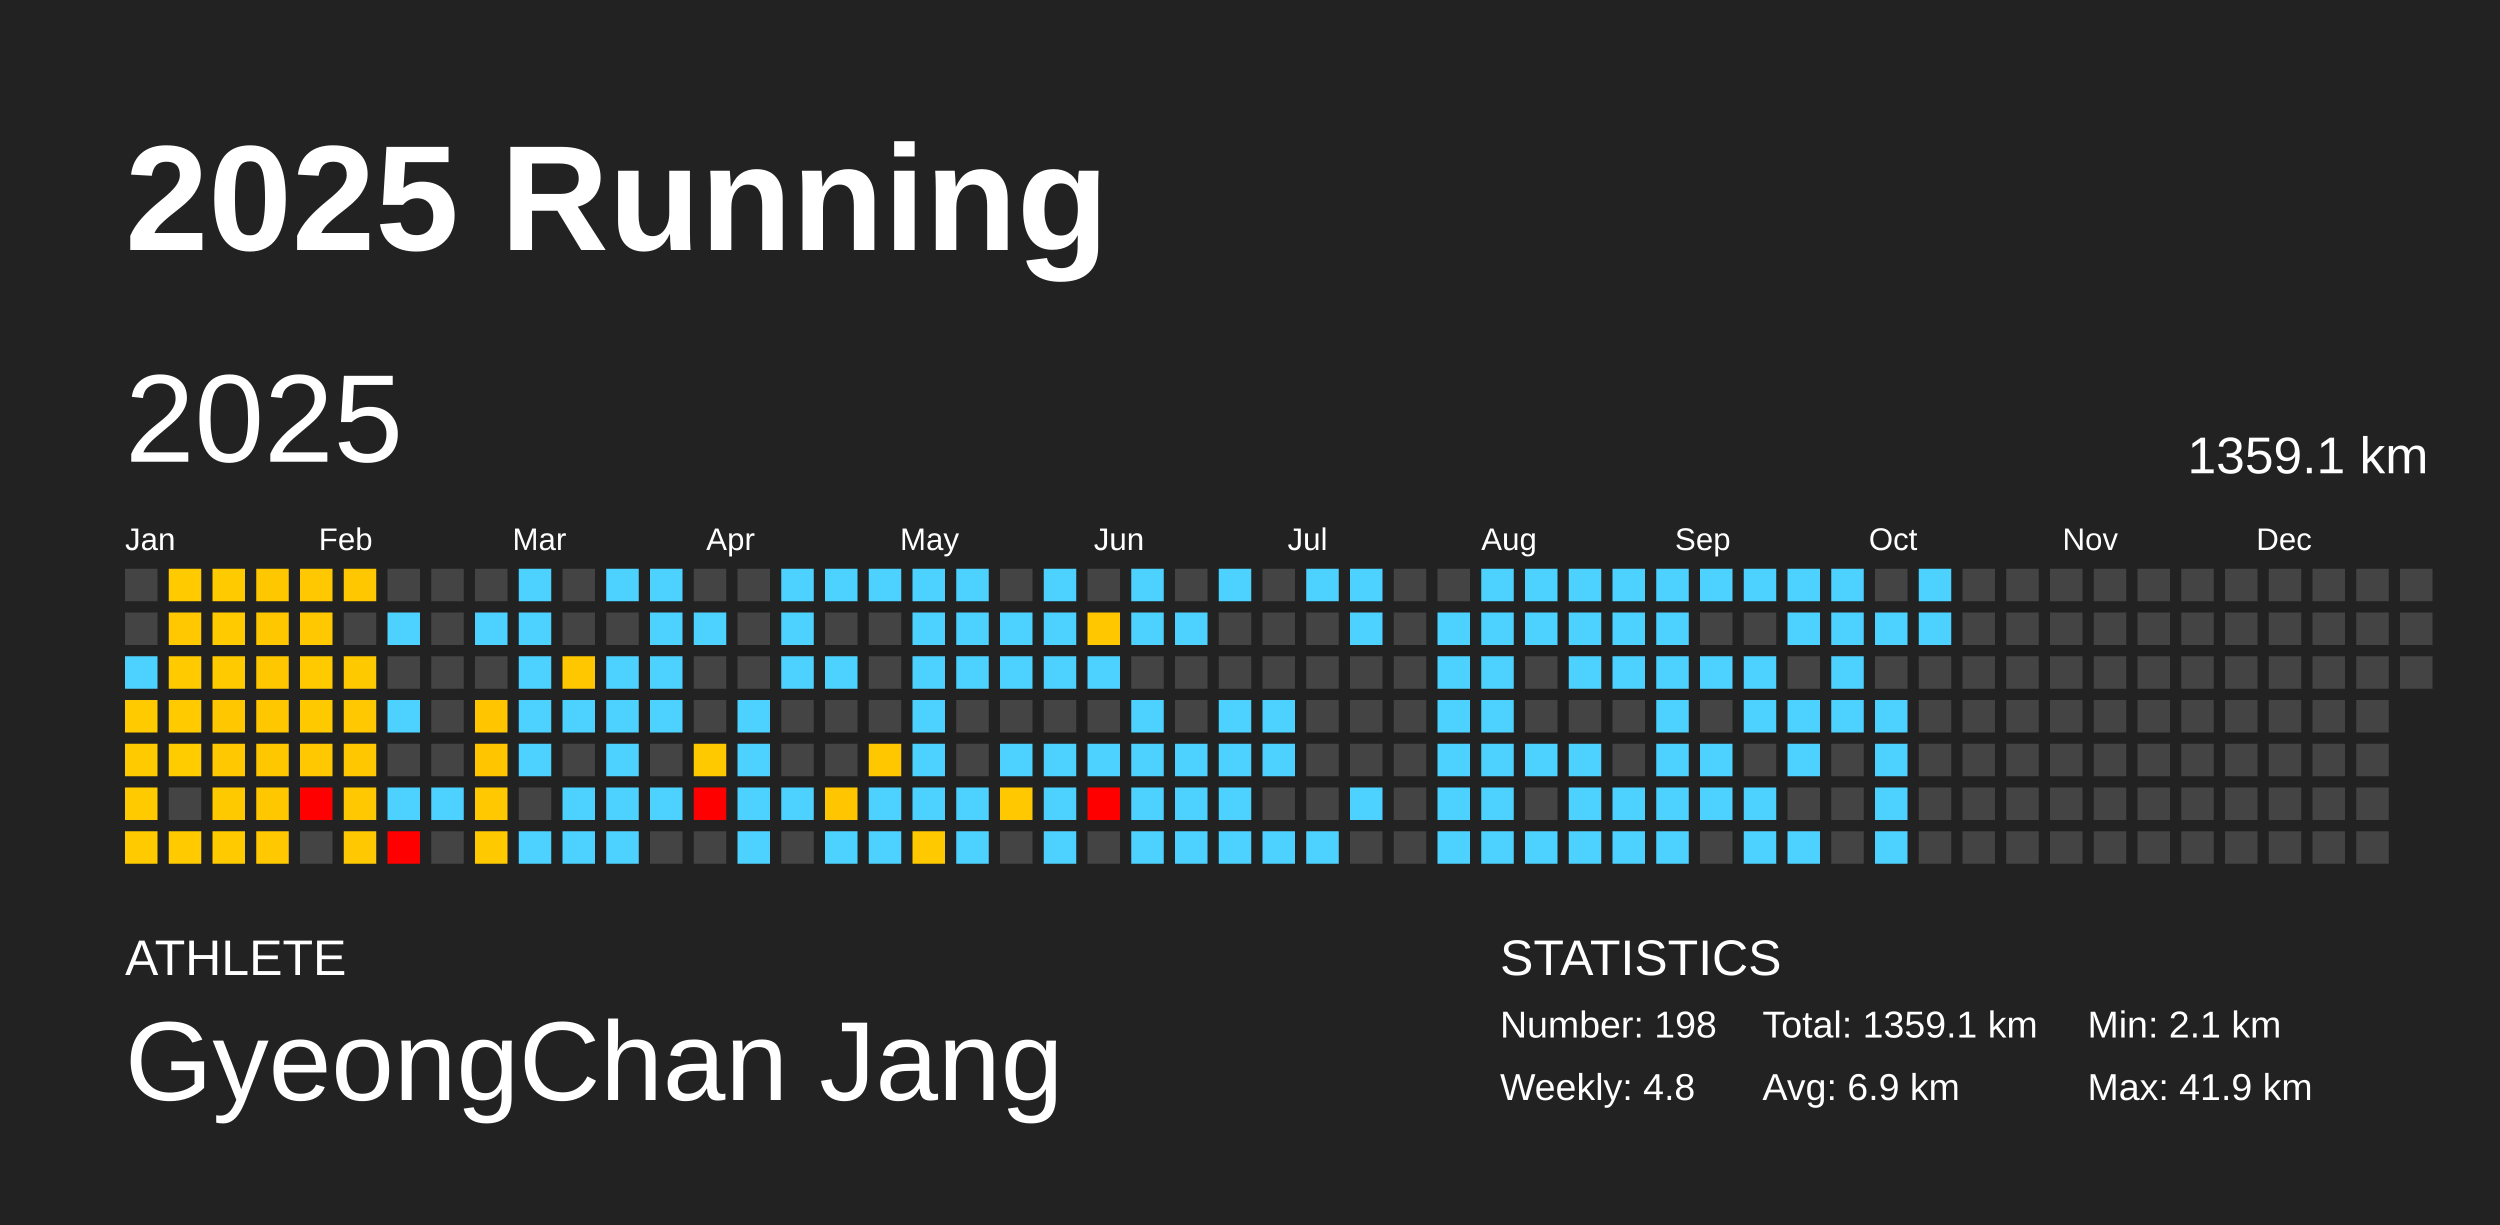
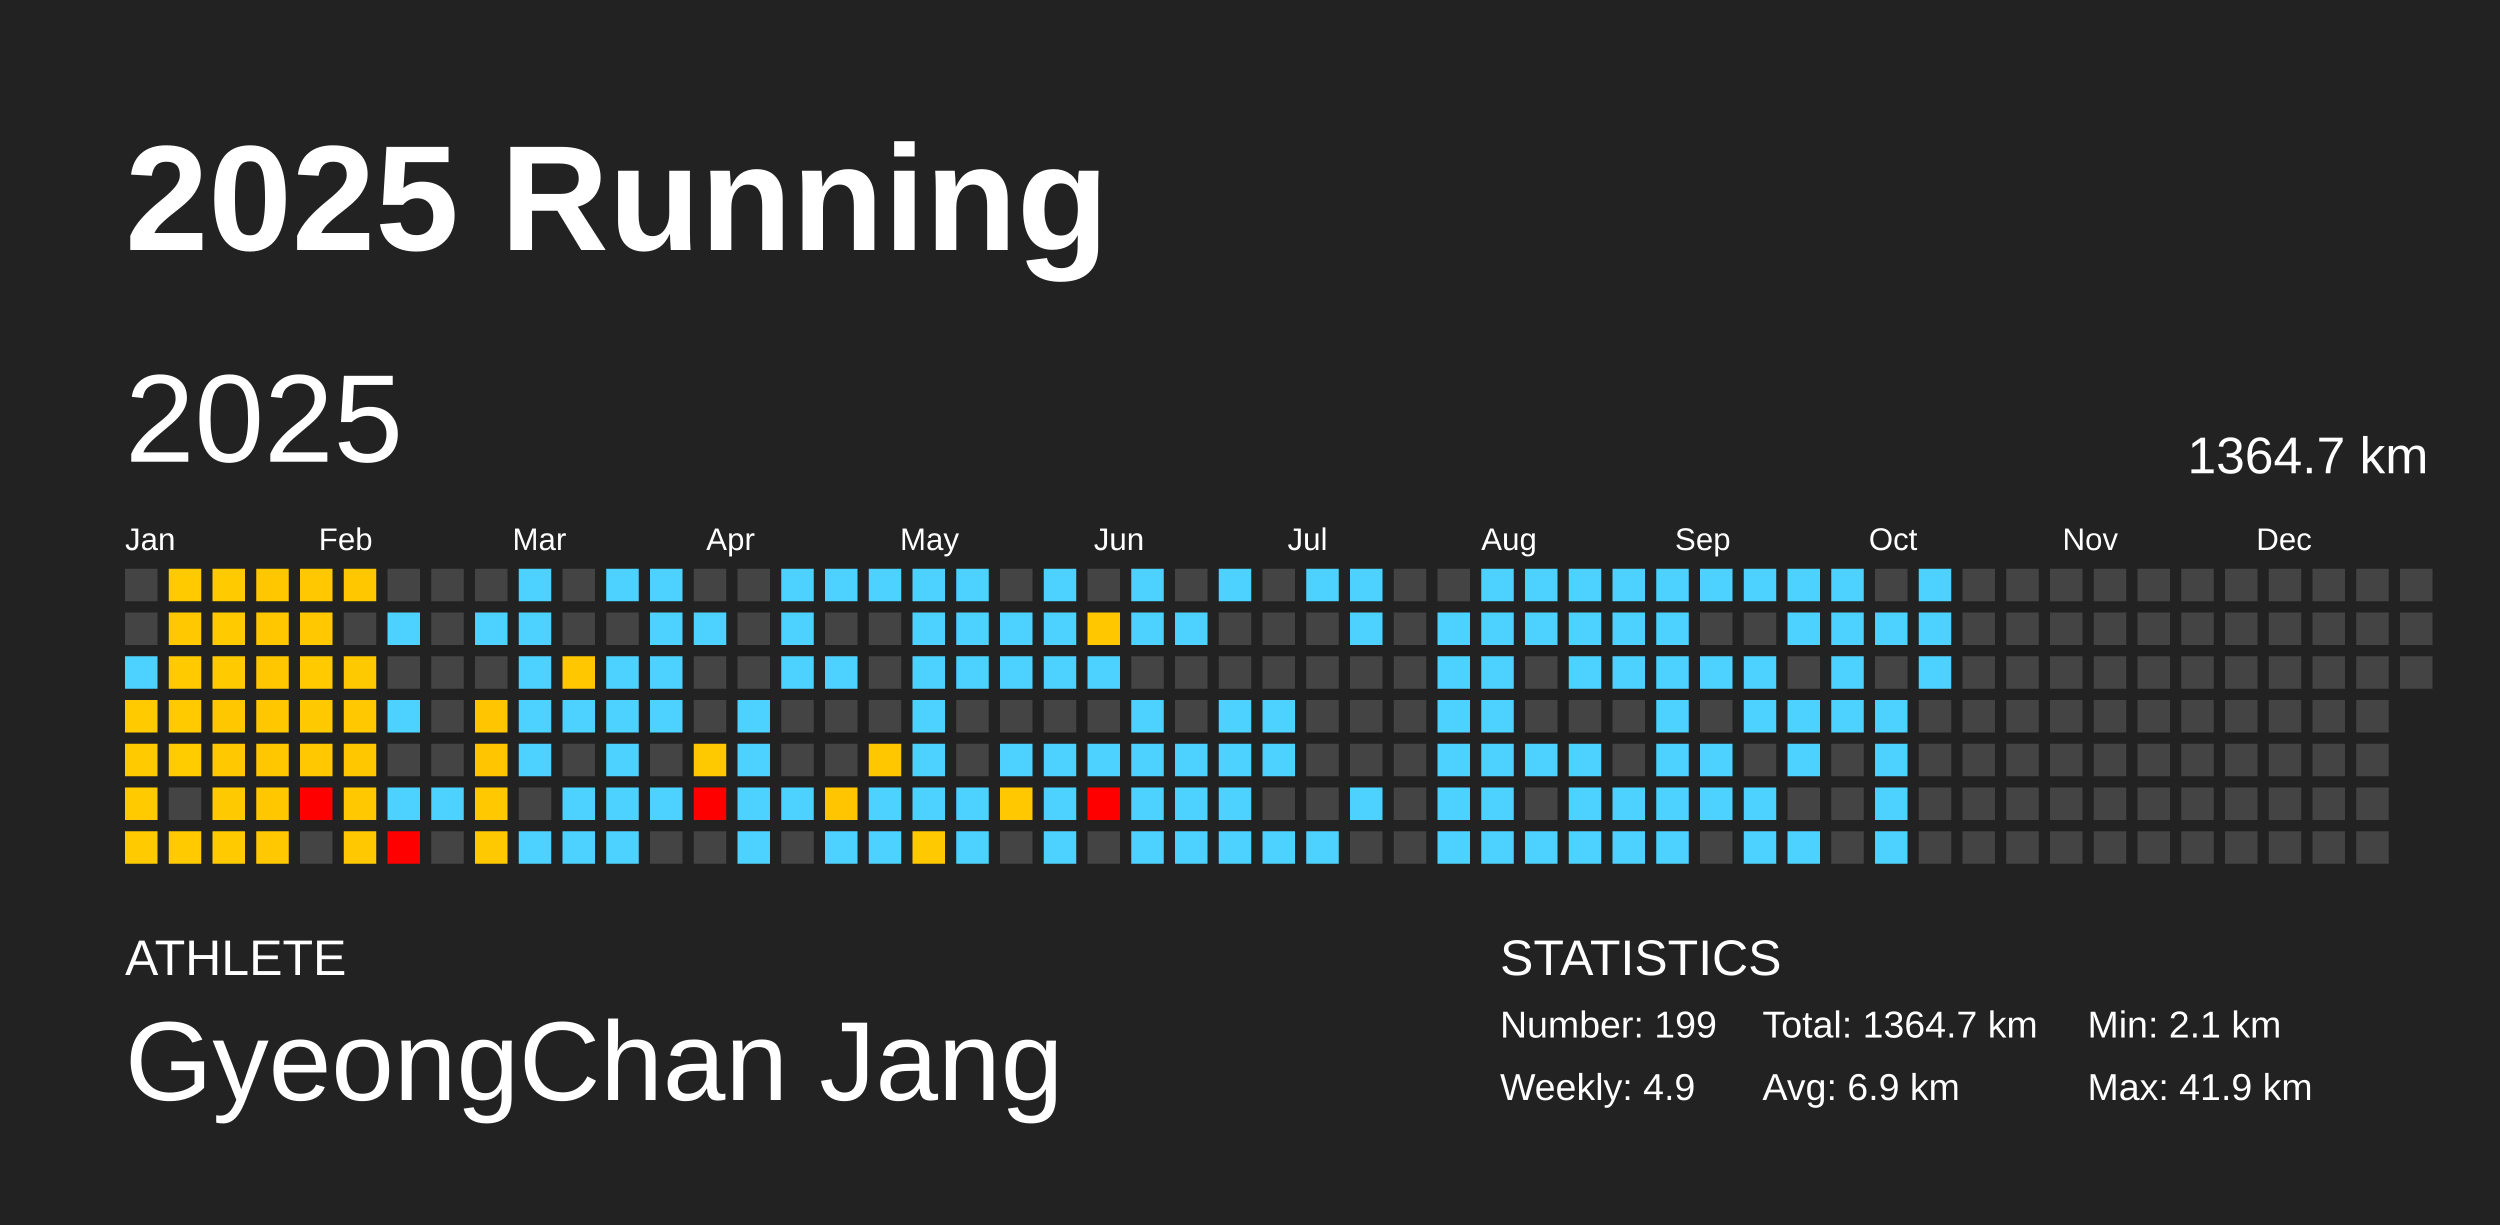
<svg xmlns="http://www.w3.org/2000/svg" baseProfile="full" height="98mm" version="1.1" viewBox="0,0,200,98" width="200mm">
  <defs />
  <rect fill="#222222" height="98" width="200" x="0" y="0" />
  <text fill="#FFFFFF" style="font-size:12px; font-family:Arial; font-weight:bold;" x="10" y="20">2025 Running</text>
  <text fill="#FFFFFF" style="font-size:4px; font-family:Arial" x="10" y="78">ATHLETE</text>
  <text fill="#FFFFFF" style="font-size:9px; font-family:Arial" x="10" y="88">GyeongChan Jang</text>
  <text fill="#FFFFFF" style="font-size:4px; font-family:Arial" x="120" y="78">STATISTICS</text>
-   <text fill="#FFFFFF" style="font-size:3px; font-family:Arial" x="120" y="83">Number: 198</text>
-   <text fill="#FFFFFF" style="font-size:3px; font-family:Arial" x="120" y="88">Weekly: 4.8</text>
-   <text fill="#FFFFFF" style="font-size:3px; font-family:Arial" x="141" y="83">Total: 1359.1 km</text>
+   <text fill="#FFFFFF" style="font-size:3px; font-family:Arial" x="120" y="83">Number: 199</text>
+   <text fill="#FFFFFF" style="font-size:3px; font-family:Arial" x="120" y="88">Weekly: 4.9</text>
+   <text fill="#FFFFFF" style="font-size:3px; font-family:Arial" x="141" y="83">Total: 1364.7 km</text>
  <text fill="#FFFFFF" style="font-size:3px; font-family:Arial" x="141" y="88">Avg: 6.9 km</text>
  <text fill="#FFFFFF" style="font-size:3px; font-family:Arial" x="167" y="83">Min: 2.1 km</text>
  <text fill="#FFFFFF" style="font-size:3px; font-family:Arial" x="167" y="88">Max: 41.9 km</text>
  <text dominant-baseline="hanging" fill="#FFFFFF" style="font-size:10.0px; font-family:Arial;" x="10" y="30">2025</text>
-   <text dominant-baseline="hanging" fill="#FFFFFF" style="font-size:4.125px; font-family:Arial;" x="175" y="35">1359.1 km</text>
+   <text dominant-baseline="hanging" fill="#FFFFFF" style="font-size:4.125px; font-family:Arial;" x="175" y="35">1364.7 km</text>
  <text fill="#FFFFFF" style="font-size:2.5px; font-family:Arial" x="10.0" y="44">Jan</text>
  <text fill="#FFFFFF" style="font-size:2.5px; font-family:Arial" x="25.5" y="44">Feb</text>
  <text fill="#FFFFFF" style="font-size:2.5px; font-family:Arial" x="41.0" y="44">Mar</text>
  <text fill="#FFFFFF" style="font-size:2.5px; font-family:Arial" x="56.5" y="44">Apr</text>
  <text fill="#FFFFFF" style="font-size:2.5px; font-family:Arial" x="72.0" y="44">May</text>
  <text fill="#FFFFFF" style="font-size:2.5px; font-family:Arial" x="87.5" y="44">Jun</text>
  <text fill="#FFFFFF" style="font-size:2.5px; font-family:Arial" x="103.0" y="44">Jul</text>
  <text fill="#FFFFFF" style="font-size:2.5px; font-family:Arial" x="118.5" y="44">Aug</text>
  <text fill="#FFFFFF" style="font-size:2.5px; font-family:Arial" x="134.0" y="44">Sep</text>
  <text fill="#FFFFFF" style="font-size:2.5px; font-family:Arial" x="149.5" y="44">Oct</text>
  <text fill="#FFFFFF" style="font-size:2.5px; font-family:Arial" x="165.0" y="44">Nov</text>
  <text fill="#FFFFFF" style="font-size:2.5px; font-family:Arial" x="180.5" y="44">Dec</text>
  <rect fill="#444444" height="2.6" width="2.6" x="10.0" y="45.5" />
  <rect fill="#444444" height="2.6" width="2.6" x="10.0" y="49.0" />
  <rect fill="#4dd2ff" height="2.6" width="2.6" x="10.0" y="52.5" />
  <rect fill="#ffca00" height="2.6" width="2.6" x="10.0" y="56.0" />
  <rect fill="#ffca00" height="2.6" width="2.6" x="10.0" y="59.5" />
  <rect fill="#ffca00" height="2.6" width="2.6" x="10.0" y="63.0" />
  <rect fill="#ffca00" height="2.6" width="2.6" x="10.0" y="66.5" />
  <rect fill="#ffcb00" height="2.6" width="2.6" x="13.5" y="45.5" />
  <rect fill="#ffc800" height="2.6" width="2.6" x="13.5" y="49.0" />
  <rect fill="#ffcb00" height="2.6" width="2.6" x="13.5" y="52.5" />
  <rect fill="#ffcb00" height="2.6" width="2.6" x="13.5" y="56.0" />
  <rect fill="#ffcc00" height="2.6" width="2.6" x="13.5" y="59.5" />
  <rect fill="#444444" height="2.6" width="2.6" x="13.5" y="63.0" />
  <rect fill="#ffcb00" height="2.6" width="2.6" x="13.5" y="66.5" />
  <rect fill="#ffca00" height="2.6" width="2.6" x="17.0" y="45.5" />
  <rect fill="#ffca00" height="2.6" width="2.6" x="17.0" y="49.0" />
  <rect fill="#ffca00" height="2.6" width="2.6" x="17.0" y="52.5" />
  <rect fill="#ffc700" height="2.6" width="2.6" x="17.0" y="56.0" />
  <rect fill="#ffc800" height="2.6" width="2.6" x="17.0" y="59.5" />
  <rect fill="#ffc900" height="2.6" width="2.6" x="17.0" y="63.0" />
  <rect fill="#ffcb00" height="2.6" width="2.6" x="17.0" y="66.5" />
  <rect fill="#ffc700" height="2.6" width="2.6" x="20.5" y="45.5" />
  <rect fill="#ffc700" height="2.6" width="2.6" x="20.5" y="49.0" />
  <rect fill="#ffc700" height="2.6" width="2.6" x="20.5" y="52.5" />
  <rect fill="#ffc700" height="2.6" width="2.6" x="20.5" y="56.0" />
  <rect fill="#ffc700" height="2.6" width="2.6" x="20.5" y="59.5" />
  <rect fill="#ffc700" height="2.6" width="2.6" x="20.5" y="63.0" />
  <rect fill="#ffc800" height="2.6" width="2.6" x="20.5" y="66.5" />
  <rect fill="#ffc800" height="2.6" width="2.6" x="24.0" y="45.5" />
  <rect fill="#ffc800" height="2.6" width="2.6" x="24.0" y="49.0" />
  <rect fill="#ffca00" height="2.6" width="2.6" x="24.0" y="52.5" />
  <rect fill="#ffc900" height="2.6" width="2.6" x="24.0" y="56.0" />
  <rect fill="#ffc800" height="2.6" width="2.6" x="24.0" y="59.5" />
  <rect fill="red" height="2.6" width="2.6" x="24.0" y="63.0" />
  <rect fill="#444444" height="2.6" width="2.6" x="24.0" y="66.5" />
  <rect fill="#ffc700" height="2.6" width="2.6" x="27.5" y="45.5" />
  <rect fill="#444444" height="2.6" width="2.6" x="27.5" y="49.0" />
  <rect fill="#ffc900" height="2.6" width="2.6" x="27.5" y="52.5" />
  <rect fill="#ffc800" height="2.6" width="2.6" x="27.5" y="56.0" />
  <rect fill="#ffc700" height="2.6" width="2.6" x="27.5" y="59.5" />
  <rect fill="#ffc800" height="2.6" width="2.6" x="27.5" y="63.0" />
  <rect fill="#ffc800" height="2.6" width="2.6" x="27.5" y="66.5" />
  <rect fill="#444444" height="2.6" width="2.6" x="31.0" y="45.5" />
  <rect fill="#4dd2ff" height="2.6" width="2.6" x="31.0" y="49.0" />
  <rect fill="#444444" height="2.6" width="2.6" x="31.0" y="52.5" />
  <rect fill="#4dd2ff" height="2.6" width="2.6" x="31.0" y="56.0" />
  <rect fill="#444444" height="2.6" width="2.6" x="31.0" y="59.5" />
  <rect fill="#4dd2ff" height="2.6" width="2.6" x="31.0" y="63.0" />
  <rect fill="red" height="2.6" width="2.6" x="31.0" y="66.5" />
  <rect fill="#444444" height="2.6" width="2.6" x="34.5" y="45.5" />
  <rect fill="#444444" height="2.6" width="2.6" x="34.5" y="49.0" />
  <rect fill="#444444" height="2.6" width="2.6" x="34.5" y="52.5" />
  <rect fill="#444444" height="2.6" width="2.6" x="34.5" y="56.0" />
  <rect fill="#444444" height="2.6" width="2.6" x="34.5" y="59.5" />
  <rect fill="#4dd2ff" height="2.6" width="2.6" x="34.5" y="63.0" />
  <rect fill="#444444" height="2.6" width="2.6" x="34.5" y="66.5" />
  <rect fill="#444444" height="2.6" width="2.6" x="38.0" y="45.5" />
  <rect fill="#4dd2ff" height="2.6" width="2.6" x="38.0" y="49.0" />
  <rect fill="#444444" height="2.6" width="2.6" x="38.0" y="52.5" />
  <rect fill="#ffc600" height="2.6" width="2.6" x="38.0" y="56.0" />
  <rect fill="#ffc600" height="2.6" width="2.6" x="38.0" y="59.5" />
  <rect fill="#ffc800" height="2.6" width="2.6" x="38.0" y="63.0" />
  <rect fill="#ffc900" height="2.6" width="2.6" x="38.0" y="66.5" />
  <rect fill="#4dd2ff" height="2.6" width="2.6" x="41.5" y="45.5" />
  <rect fill="#4dd2ff" height="2.6" width="2.6" x="41.5" y="49.0" />
  <rect fill="#4dd2ff" height="2.6" width="2.6" x="41.5" y="52.5" />
  <rect fill="#4dd2ff" height="2.6" width="2.6" x="41.5" y="56.0" />
  <rect fill="#4dd2ff" height="2.6" width="2.6" x="41.5" y="59.5" />
  <rect fill="#444444" height="2.6" width="2.6" x="41.5" y="63.0" />
  <rect fill="#4dd2ff" height="2.6" width="2.6" x="41.5" y="66.5" />
  <rect fill="#444444" height="2.6" width="2.6" x="45.0" y="45.5" />
  <rect fill="#444444" height="2.6" width="2.6" x="45.0" y="49.0" />
  <rect fill="#ffc700" height="2.6" width="2.6" x="45.0" y="52.5" />
  <rect fill="#4dd2ff" height="2.6" width="2.6" x="45.0" y="56.0" />
  <rect fill="#444444" height="2.6" width="2.6" x="45.0" y="59.5" />
  <rect fill="#4dd2ff" height="2.6" width="2.6" x="45.0" y="63.0" />
  <rect fill="#4dd2ff" height="2.6" width="2.6" x="45.0" y="66.5" />
  <rect fill="#4dd2ff" height="2.6" width="2.6" x="48.5" y="45.5" />
  <rect fill="#444444" height="2.6" width="2.6" x="48.5" y="49.0" />
  <rect fill="#4dd2ff" height="2.6" width="2.6" x="48.5" y="52.5" />
  <rect fill="#4dd2ff" height="2.6" width="2.6" x="48.5" y="56.0" />
  <rect fill="#4dd2ff" height="2.6" width="2.6" x="48.5" y="59.5" />
  <rect fill="#4dd2ff" height="2.6" width="2.6" x="48.5" y="63.0" />
  <rect fill="#4dd2ff" height="2.6" width="2.6" x="48.5" y="66.5" />
  <rect fill="#4dd2ff" height="2.6" width="2.6" x="52.0" y="45.5" />
  <rect fill="#4dd2ff" height="2.6" width="2.6" x="52.0" y="49.0" />
  <rect fill="#4dd2ff" height="2.6" width="2.6" x="52.0" y="52.5" />
  <rect fill="#4dd2ff" height="2.6" width="2.6" x="52.0" y="56.0" />
  <rect fill="#444444" height="2.6" width="2.6" x="52.0" y="59.5" />
  <rect fill="#4dd2ff" height="2.6" width="2.6" x="52.0" y="63.0" />
  <rect fill="#444444" height="2.6" width="2.6" x="52.0" y="66.5" />
  <rect fill="#444444" height="2.6" width="2.6" x="55.5" y="45.5" />
  <rect fill="#4dd2ff" height="2.6" width="2.6" x="55.5" y="49.0" />
  <rect fill="#444444" height="2.6" width="2.6" x="55.5" y="52.5" />
  <rect fill="#444444" height="2.6" width="2.6" x="55.5" y="56.0" />
  <rect fill="#ffc900" height="2.6" width="2.6" x="55.5" y="59.5" />
  <rect fill="red" height="2.6" width="2.6" x="55.5" y="63.0" />
  <rect fill="#444444" height="2.6" width="2.6" x="55.5" y="66.5" />
  <rect fill="#444444" height="2.6" width="2.6" x="59.0" y="45.5" />
  <rect fill="#444444" height="2.6" width="2.6" x="59.0" y="49.0" />
  <rect fill="#444444" height="2.6" width="2.6" x="59.0" y="52.5" />
  <rect fill="#4dd2ff" height="2.6" width="2.6" x="59.0" y="56.0" />
  <rect fill="#4dd2ff" height="2.6" width="2.6" x="59.0" y="59.5" />
  <rect fill="#4dd2ff" height="2.6" width="2.6" x="59.0" y="63.0" />
  <rect fill="#4dd2ff" height="2.6" width="2.6" x="59.0" y="66.5" />
  <rect fill="#4dd2ff" height="2.6" width="2.6" x="62.5" y="45.5" />
  <rect fill="#4dd2ff" height="2.6" width="2.6" x="62.5" y="49.0" />
  <rect fill="#4dd2ff" height="2.6" width="2.6" x="62.5" y="52.5" />
  <rect fill="#444444" height="2.6" width="2.6" x="62.5" y="56.0" />
  <rect fill="#444444" height="2.6" width="2.6" x="62.5" y="59.5" />
  <rect fill="#4dd2ff" height="2.6" width="2.6" x="62.5" y="63.0" />
  <rect fill="#444444" height="2.6" width="2.6" x="62.5" y="66.5" />
  <rect fill="#4dd2ff" height="2.6" width="2.6" x="66.0" y="45.5" />
  <rect fill="#444444" height="2.6" width="2.6" x="66.0" y="49.0" />
  <rect fill="#4dd2ff" height="2.6" width="2.6" x="66.0" y="52.5" />
  <rect fill="#444444" height="2.6" width="2.6" x="66.0" y="56.0" />
  <rect fill="#444444" height="2.6" width="2.6" x="66.0" y="59.5" />
  <rect fill="#ffc500" height="2.6" width="2.6" x="66.0" y="63.0" />
  <rect fill="#4dd2ff" height="2.6" width="2.6" x="66.0" y="66.5" />
  <rect fill="#4dd2ff" height="2.6" width="2.6" x="69.5" y="45.5" />
  <rect fill="#444444" height="2.6" width="2.6" x="69.5" y="49.0" />
  <rect fill="#444444" height="2.6" width="2.6" x="69.5" y="52.5" />
  <rect fill="#444444" height="2.6" width="2.6" x="69.5" y="56.0" />
  <rect fill="#ffc700" height="2.6" width="2.6" x="69.5" y="59.5" />
  <rect fill="#4dd2ff" height="2.6" width="2.6" x="69.5" y="63.0" />
  <rect fill="#4dd2ff" height="2.6" width="2.6" x="69.5" y="66.5" />
  <rect fill="#4dd2ff" height="2.6" width="2.6" x="73.0" y="45.5" />
  <rect fill="#4dd2ff" height="2.6" width="2.6" x="73.0" y="49.0" />
  <rect fill="#4dd2ff" height="2.6" width="2.6" x="73.0" y="52.5" />
  <rect fill="#4dd2ff" height="2.6" width="2.6" x="73.0" y="56.0" />
  <rect fill="#4dd2ff" height="2.6" width="2.6" x="73.0" y="59.5" />
  <rect fill="#4dd2ff" height="2.6" width="2.6" x="73.0" y="63.0" />
  <rect fill="#ffc900" height="2.6" width="2.6" x="73.0" y="66.5" />
  <rect fill="#4dd2ff" height="2.6" width="2.6" x="76.5" y="45.5" />
  <rect fill="#4dd2ff" height="2.6" width="2.6" x="76.5" y="49.0" />
  <rect fill="#4dd2ff" height="2.6" width="2.6" x="76.5" y="52.5" />
  <rect fill="#444444" height="2.6" width="2.6" x="76.5" y="56.0" />
  <rect fill="#444444" height="2.6" width="2.6" x="76.5" y="59.5" />
  <rect fill="#4dd2ff" height="2.6" width="2.6" x="76.5" y="63.0" />
  <rect fill="#4dd2ff" height="2.6" width="2.6" x="76.5" y="66.5" />
  <rect fill="#444444" height="2.6" width="2.6" x="80.0" y="45.5" />
  <rect fill="#4dd2ff" height="2.6" width="2.6" x="80.0" y="49.0" />
  <rect fill="#4dd2ff" height="2.6" width="2.6" x="80.0" y="52.5" />
  <rect fill="#444444" height="2.6" width="2.6" x="80.0" y="56.0" />
  <rect fill="#4dd2ff" height="2.6" width="2.6" x="80.0" y="59.5" />
  <rect fill="#ffc800" height="2.6" width="2.6" x="80.0" y="63.0" />
  <rect fill="#444444" height="2.6" width="2.6" x="80.0" y="66.5" />
  <rect fill="#4dd2ff" height="2.6" width="2.6" x="83.5" y="45.5" />
  <rect fill="#4dd2ff" height="2.6" width="2.6" x="83.5" y="49.0" />
  <rect fill="#4dd2ff" height="2.6" width="2.6" x="83.5" y="52.5" />
  <rect fill="#444444" height="2.6" width="2.6" x="83.5" y="56.0" />
  <rect fill="#4dd2ff" height="2.6" width="2.6" x="83.5" y="59.5" />
  <rect fill="#4dd2ff" height="2.6" width="2.6" x="83.5" y="63.0" />
  <rect fill="#4dd2ff" height="2.6" width="2.6" x="83.5" y="66.5" />
  <rect fill="#444444" height="2.6" width="2.6" x="87.0" y="45.5" />
  <rect fill="#ffc700" height="2.6" width="2.6" x="87.0" y="49.0" />
  <rect fill="#4dd2ff" height="2.6" width="2.6" x="87.0" y="52.5" />
  <rect fill="#444444" height="2.6" width="2.6" x="87.0" y="56.0" />
  <rect fill="#4dd2ff" height="2.6" width="2.6" x="87.0" y="59.5" />
  <rect fill="red" height="2.6" width="2.6" x="87.0" y="63.0" />
  <rect fill="#444444" height="2.6" width="2.6" x="87.0" y="66.5" />
  <rect fill="#4dd2ff" height="2.6" width="2.6" x="90.5" y="45.5" />
  <rect fill="#4dd2ff" height="2.6" width="2.6" x="90.5" y="49.0" />
  <rect fill="#444444" height="2.6" width="2.6" x="90.5" y="52.5" />
  <rect fill="#4dd2ff" height="2.6" width="2.6" x="90.5" y="56.0" />
  <rect fill="#4dd2ff" height="2.6" width="2.6" x="90.5" y="59.5" />
  <rect fill="#4dd2ff" height="2.6" width="2.6" x="90.5" y="63.0" />
  <rect fill="#4dd2ff" height="2.6" width="2.6" x="90.5" y="66.5" />
  <rect fill="#444444" height="2.6" width="2.6" x="94.0" y="45.5" />
  <rect fill="#4dd2ff" height="2.6" width="2.6" x="94.0" y="49.0" />
  <rect fill="#444444" height="2.6" width="2.6" x="94.0" y="52.5" />
  <rect fill="#444444" height="2.6" width="2.6" x="94.0" y="56.0" />
  <rect fill="#4dd2ff" height="2.6" width="2.6" x="94.0" y="59.5" />
  <rect fill="#4dd2ff" height="2.6" width="2.6" x="94.0" y="63.0" />
  <rect fill="#4dd2ff" height="2.6" width="2.6" x="94.0" y="66.5" />
  <rect fill="#4dd2ff" height="2.6" width="2.6" x="97.5" y="45.5" />
  <rect fill="#444444" height="2.6" width="2.6" x="97.5" y="49.0" />
  <rect fill="#444444" height="2.6" width="2.6" x="97.5" y="52.5" />
  <rect fill="#4dd2ff" height="2.6" width="2.6" x="97.5" y="56.0" />
  <rect fill="#4dd2ff" height="2.6" width="2.6" x="97.5" y="59.5" />
  <rect fill="#4dd2ff" height="2.6" width="2.6" x="97.5" y="63.0" />
  <rect fill="#4dd2ff" height="2.6" width="2.6" x="97.5" y="66.5" />
  <rect fill="#444444" height="2.6" width="2.6" x="101.0" y="45.5" />
  <rect fill="#444444" height="2.6" width="2.6" x="101.0" y="49.0" />
  <rect fill="#444444" height="2.6" width="2.6" x="101.0" y="52.5" />
  <rect fill="#4dd2ff" height="2.6" width="2.6" x="101.0" y="56.0" />
  <rect fill="#4dd2ff" height="2.6" width="2.6" x="101.0" y="59.5" />
  <rect fill="#444444" height="2.6" width="2.6" x="101.0" y="63.0" />
  <rect fill="#4dd2ff" height="2.6" width="2.6" x="101.0" y="66.5" />
  <rect fill="#4dd2ff" height="2.6" width="2.6" x="104.5" y="45.5" />
  <rect fill="#444444" height="2.6" width="2.6" x="104.5" y="49.0" />
  <rect fill="#444444" height="2.6" width="2.6" x="104.5" y="52.5" />
  <rect fill="#444444" height="2.6" width="2.6" x="104.5" y="56.0" />
  <rect fill="#444444" height="2.6" width="2.6" x="104.5" y="59.5" />
  <rect fill="#444444" height="2.6" width="2.6" x="104.5" y="63.0" />
  <rect fill="#4dd2ff" height="2.6" width="2.6" x="104.5" y="66.5" />
  <rect fill="#4dd2ff" height="2.6" width="2.6" x="108.0" y="45.5" />
  <rect fill="#4dd2ff" height="2.6" width="2.6" x="108.0" y="49.0" />
  <rect fill="#444444" height="2.6" width="2.6" x="108.0" y="52.5" />
  <rect fill="#444444" height="2.6" width="2.6" x="108.0" y="56.0" />
  <rect fill="#444444" height="2.6" width="2.6" x="108.0" y="59.5" />
  <rect fill="#4dd2ff" height="2.6" width="2.6" x="108.0" y="63.0" />
  <rect fill="#444444" height="2.6" width="2.6" x="108.0" y="66.5" />
  <rect fill="#444444" height="2.6" width="2.6" x="111.5" y="45.5" />
  <rect fill="#444444" height="2.6" width="2.6" x="111.5" y="49.0" />
  <rect fill="#444444" height="2.6" width="2.6" x="111.5" y="52.5" />
  <rect fill="#444444" height="2.6" width="2.6" x="111.5" y="56.0" />
  <rect fill="#444444" height="2.6" width="2.6" x="111.5" y="59.5" />
  <rect fill="#444444" height="2.6" width="2.6" x="111.5" y="63.0" />
  <rect fill="#444444" height="2.6" width="2.6" x="111.5" y="66.5" />
  <rect fill="#444444" height="2.6" width="2.6" x="115.0" y="45.5" />
  <rect fill="#4dd2ff" height="2.6" width="2.6" x="115.0" y="49.0" />
  <rect fill="#4dd2ff" height="2.6" width="2.6" x="115.0" y="52.5" />
  <rect fill="#4dd2ff" height="2.6" width="2.6" x="115.0" y="56.0" />
  <rect fill="#4dd2ff" height="2.6" width="2.6" x="115.0" y="59.5" />
  <rect fill="#4dd2ff" height="2.6" width="2.6" x="115.0" y="63.0" />
  <rect fill="#4dd2ff" height="2.6" width="2.6" x="115.0" y="66.5" />
  <rect fill="#4dd2ff" height="2.6" width="2.6" x="118.5" y="45.5" />
  <rect fill="#4dd2ff" height="2.6" width="2.6" x="118.5" y="49.0" />
  <rect fill="#4dd2ff" height="2.6" width="2.6" x="118.5" y="52.5" />
  <rect fill="#4dd2ff" height="2.6" width="2.6" x="118.5" y="56.0" />
  <rect fill="#4dd2ff" height="2.6" width="2.6" x="118.5" y="59.5" />
  <rect fill="#4dd2ff" height="2.6" width="2.6" x="118.5" y="63.0" />
  <rect fill="#4dd2ff" height="2.6" width="2.6" x="118.5" y="66.5" />
  <rect fill="#4dd2ff" height="2.6" width="2.6" x="122.0" y="45.5" />
  <rect fill="#4dd2ff" height="2.6" width="2.6" x="122.0" y="49.0" />
  <rect fill="#444444" height="2.6" width="2.6" x="122.0" y="52.5" />
  <rect fill="#444444" height="2.6" width="2.6" x="122.0" y="56.0" />
  <rect fill="#4dd2ff" height="2.6" width="2.6" x="122.0" y="59.5" />
  <rect fill="#444444" height="2.6" width="2.6" x="122.0" y="63.0" />
  <rect fill="#4dd2ff" height="2.6" width="2.6" x="122.0" y="66.5" />
  <rect fill="#4dd2ff" height="2.6" width="2.6" x="125.5" y="45.5" />
  <rect fill="#4dd2ff" height="2.6" width="2.6" x="125.5" y="49.0" />
  <rect fill="#4dd2ff" height="2.6" width="2.6" x="125.5" y="52.5" />
  <rect fill="#444444" height="2.6" width="2.6" x="125.5" y="56.0" />
  <rect fill="#4dd2ff" height="2.6" width="2.6" x="125.5" y="59.5" />
  <rect fill="#4dd2ff" height="2.6" width="2.6" x="125.5" y="63.0" />
  <rect fill="#4dd2ff" height="2.6" width="2.6" x="125.5" y="66.5" />
  <rect fill="#4dd2ff" height="2.6" width="2.6" x="129.0" y="45.5" />
  <rect fill="#4dd2ff" height="2.6" width="2.6" x="129.0" y="49.0" />
  <rect fill="#4dd2ff" height="2.6" width="2.6" x="129.0" y="52.5" />
  <rect fill="#444444" height="2.6" width="2.6" x="129.0" y="56.0" />
  <rect fill="#444444" height="2.6" width="2.6" x="129.0" y="59.5" />
  <rect fill="#4dd2ff" height="2.6" width="2.6" x="129.0" y="63.0" />
  <rect fill="#4dd2ff" height="2.6" width="2.6" x="129.0" y="66.5" />
  <rect fill="#4dd2ff" height="2.6" width="2.6" x="132.5" y="45.5" />
  <rect fill="#4dd2ff" height="2.6" width="2.6" x="132.5" y="49.0" />
  <rect fill="#4dd2ff" height="2.6" width="2.6" x="132.5" y="52.5" />
  <rect fill="#4dd2ff" height="2.6" width="2.6" x="132.5" y="56.0" />
  <rect fill="#4dd2ff" height="2.6" width="2.6" x="132.5" y="59.5" />
  <rect fill="#4dd2ff" height="2.6" width="2.6" x="132.5" y="63.0" />
  <rect fill="#4dd2ff" height="2.6" width="2.6" x="132.5" y="66.5" />
  <rect fill="#4dd2ff" height="2.6" width="2.6" x="136.0" y="45.5" />
  <rect fill="#444444" height="2.6" width="2.6" x="136.0" y="49.0" />
  <rect fill="#4dd2ff" height="2.6" width="2.6" x="136.0" y="52.5" />
  <rect fill="#444444" height="2.6" width="2.6" x="136.0" y="56.0" />
  <rect fill="#4dd2ff" height="2.6" width="2.6" x="136.0" y="59.5" />
  <rect fill="#4dd2ff" height="2.6" width="2.6" x="136.0" y="63.0" />
  <rect fill="#444444" height="2.6" width="2.6" x="136.0" y="66.5" />
  <rect fill="#4dd2ff" height="2.6" width="2.6" x="139.5" y="45.5" />
  <rect fill="#444444" height="2.6" width="2.6" x="139.5" y="49.0" />
  <rect fill="#4dd2ff" height="2.6" width="2.6" x="139.5" y="52.5" />
  <rect fill="#4dd2ff" height="2.6" width="2.6" x="139.5" y="56.0" />
  <rect fill="#444444" height="2.6" width="2.6" x="139.5" y="59.5" />
  <rect fill="#4dd2ff" height="2.6" width="2.6" x="139.5" y="63.0" />
  <rect fill="#4dd2ff" height="2.6" width="2.6" x="139.5" y="66.5" />
  <rect fill="#4dd2ff" height="2.6" width="2.6" x="143.0" y="45.5" />
  <rect fill="#4dd2ff" height="2.6" width="2.6" x="143.0" y="49.0" />
  <rect fill="#444444" height="2.6" width="2.6" x="143.0" y="52.5" />
  <rect fill="#4dd2ff" height="2.6" width="2.6" x="143.0" y="56.0" />
  <rect fill="#4dd2ff" height="2.6" width="2.6" x="143.0" y="59.5" />
  <rect fill="#444444" height="2.6" width="2.6" x="143.0" y="63.0" />
  <rect fill="#4dd2ff" height="2.6" width="2.6" x="143.0" y="66.5" />
  <rect fill="#4dd2ff" height="2.6" width="2.6" x="146.5" y="45.5" />
  <rect fill="#4dd2ff" height="2.6" width="2.6" x="146.5" y="49.0" />
  <rect fill="#4dd2ff" height="2.6" width="2.6" x="146.5" y="52.5" />
  <rect fill="#4dd2ff" height="2.6" width="2.6" x="146.5" y="56.0" />
  <rect fill="#444444" height="2.6" width="2.6" x="146.5" y="59.5" />
  <rect fill="#444444" height="2.6" width="2.6" x="146.5" y="63.0" />
  <rect fill="#444444" height="2.6" width="2.6" x="146.5" y="66.5" />
  <rect fill="#444444" height="2.6" width="2.6" x="150.0" y="45.5" />
  <rect fill="#4dd2ff" height="2.6" width="2.6" x="150.0" y="49.0" />
  <rect fill="#444444" height="2.6" width="2.6" x="150.0" y="52.5" />
  <rect fill="#4dd2ff" height="2.6" width="2.6" x="150.0" y="56.0" />
  <rect fill="#4dd2ff" height="2.6" width="2.6" x="150.0" y="59.5" />
  <rect fill="#4dd2ff" height="2.6" width="2.6" x="150.0" y="63.0" />
  <rect fill="#4dd2ff" height="2.6" width="2.6" x="150.0" y="66.5" />
  <rect fill="#4dd2ff" height="2.6" width="2.6" x="153.5" y="45.5" />
  <rect fill="#4dd2ff" height="2.6" width="2.6" x="153.5" y="49.0" />
-   <rect fill="#444444" height="2.6" width="2.6" x="153.5" y="52.5" />
+   <rect fill="#4dd2ff" height="2.6" width="2.6" x="153.5" y="52.5" />
  <rect fill="#444444" height="2.6" width="2.6" x="153.5" y="56.0" />
  <rect fill="#444444" height="2.6" width="2.6" x="153.5" y="59.5" />
  <rect fill="#444444" height="2.6" width="2.6" x="153.5" y="63.0" />
  <rect fill="#444444" height="2.6" width="2.6" x="153.5" y="66.5" />
  <rect fill="#444444" height="2.6" width="2.6" x="157.0" y="45.5" />
  <rect fill="#444444" height="2.6" width="2.6" x="157.0" y="49.0" />
  <rect fill="#444444" height="2.6" width="2.6" x="157.0" y="52.5" />
  <rect fill="#444444" height="2.6" width="2.6" x="157.0" y="56.0" />
  <rect fill="#444444" height="2.6" width="2.6" x="157.0" y="59.5" />
  <rect fill="#444444" height="2.6" width="2.6" x="157.0" y="63.0" />
  <rect fill="#444444" height="2.6" width="2.6" x="157.0" y="66.5" />
  <rect fill="#444444" height="2.6" width="2.6" x="160.5" y="45.5" />
  <rect fill="#444444" height="2.6" width="2.6" x="160.5" y="49.0" />
  <rect fill="#444444" height="2.6" width="2.6" x="160.5" y="52.5" />
  <rect fill="#444444" height="2.6" width="2.6" x="160.5" y="56.0" />
  <rect fill="#444444" height="2.6" width="2.6" x="160.5" y="59.5" />
  <rect fill="#444444" height="2.6" width="2.6" x="160.5" y="63.0" />
  <rect fill="#444444" height="2.6" width="2.6" x="160.5" y="66.5" />
  <rect fill="#444444" height="2.6" width="2.6" x="164.0" y="45.5" />
  <rect fill="#444444" height="2.6" width="2.6" x="164.0" y="49.0" />
  <rect fill="#444444" height="2.6" width="2.6" x="164.0" y="52.5" />
  <rect fill="#444444" height="2.6" width="2.6" x="164.0" y="56.0" />
  <rect fill="#444444" height="2.6" width="2.6" x="164.0" y="59.5" />
  <rect fill="#444444" height="2.6" width="2.6" x="164.0" y="63.0" />
  <rect fill="#444444" height="2.6" width="2.6" x="164.0" y="66.5" />
  <rect fill="#444444" height="2.6" width="2.6" x="167.5" y="45.5" />
  <rect fill="#444444" height="2.6" width="2.6" x="167.5" y="49.0" />
  <rect fill="#444444" height="2.6" width="2.6" x="167.5" y="52.5" />
  <rect fill="#444444" height="2.6" width="2.6" x="167.5" y="56.0" />
  <rect fill="#444444" height="2.6" width="2.6" x="167.5" y="59.5" />
  <rect fill="#444444" height="2.6" width="2.6" x="167.5" y="63.0" />
  <rect fill="#444444" height="2.6" width="2.6" x="167.5" y="66.5" />
  <rect fill="#444444" height="2.6" width="2.6" x="171.0" y="45.5" />
  <rect fill="#444444" height="2.6" width="2.6" x="171.0" y="49.0" />
  <rect fill="#444444" height="2.6" width="2.6" x="171.0" y="52.5" />
  <rect fill="#444444" height="2.6" width="2.6" x="171.0" y="56.0" />
  <rect fill="#444444" height="2.6" width="2.6" x="171.0" y="59.5" />
  <rect fill="#444444" height="2.6" width="2.6" x="171.0" y="63.0" />
  <rect fill="#444444" height="2.6" width="2.6" x="171.0" y="66.5" />
  <rect fill="#444444" height="2.6" width="2.6" x="174.5" y="45.5" />
  <rect fill="#444444" height="2.6" width="2.6" x="174.5" y="49.0" />
  <rect fill="#444444" height="2.6" width="2.6" x="174.5" y="52.5" />
  <rect fill="#444444" height="2.6" width="2.6" x="174.5" y="56.0" />
  <rect fill="#444444" height="2.6" width="2.6" x="174.5" y="59.5" />
  <rect fill="#444444" height="2.6" width="2.6" x="174.5" y="63.0" />
  <rect fill="#444444" height="2.6" width="2.6" x="174.5" y="66.5" />
  <rect fill="#444444" height="2.6" width="2.6" x="178.0" y="45.5" />
  <rect fill="#444444" height="2.6" width="2.6" x="178.0" y="49.0" />
  <rect fill="#444444" height="2.6" width="2.6" x="178.0" y="52.5" />
  <rect fill="#444444" height="2.6" width="2.6" x="178.0" y="56.0" />
  <rect fill="#444444" height="2.6" width="2.6" x="178.0" y="59.5" />
  <rect fill="#444444" height="2.6" width="2.6" x="178.0" y="63.0" />
  <rect fill="#444444" height="2.6" width="2.6" x="178.0" y="66.5" />
  <rect fill="#444444" height="2.6" width="2.6" x="181.5" y="45.5" />
  <rect fill="#444444" height="2.6" width="2.6" x="181.5" y="49.0" />
  <rect fill="#444444" height="2.6" width="2.6" x="181.5" y="52.5" />
  <rect fill="#444444" height="2.6" width="2.6" x="181.5" y="56.0" />
  <rect fill="#444444" height="2.6" width="2.6" x="181.5" y="59.5" />
  <rect fill="#444444" height="2.6" width="2.6" x="181.5" y="63.0" />
  <rect fill="#444444" height="2.6" width="2.6" x="181.5" y="66.5" />
  <rect fill="#444444" height="2.6" width="2.6" x="185.0" y="45.5" />
  <rect fill="#444444" height="2.6" width="2.6" x="185.0" y="49.0" />
  <rect fill="#444444" height="2.6" width="2.6" x="185.0" y="52.5" />
  <rect fill="#444444" height="2.6" width="2.6" x="185.0" y="56.0" />
  <rect fill="#444444" height="2.6" width="2.6" x="185.0" y="59.5" />
  <rect fill="#444444" height="2.6" width="2.6" x="185.0" y="63.0" />
  <rect fill="#444444" height="2.6" width="2.6" x="185.0" y="66.5" />
  <rect fill="#444444" height="2.6" width="2.6" x="188.5" y="45.5" />
  <rect fill="#444444" height="2.6" width="2.6" x="188.5" y="49.0" />
  <rect fill="#444444" height="2.6" width="2.6" x="188.5" y="52.5" />
  <rect fill="#444444" height="2.6" width="2.6" x="188.5" y="56.0" />
  <rect fill="#444444" height="2.6" width="2.6" x="188.5" y="59.5" />
  <rect fill="#444444" height="2.6" width="2.6" x="188.5" y="63.0" />
  <rect fill="#444444" height="2.6" width="2.6" x="188.5" y="66.5" />
  <rect fill="#444444" height="2.6" width="2.6" x="192.0" y="45.5" />
  <rect fill="#444444" height="2.6" width="2.6" x="192.0" y="49.0" />
  <rect fill="#444444" height="2.6" width="2.6" x="192.0" y="52.5" />
</svg>
